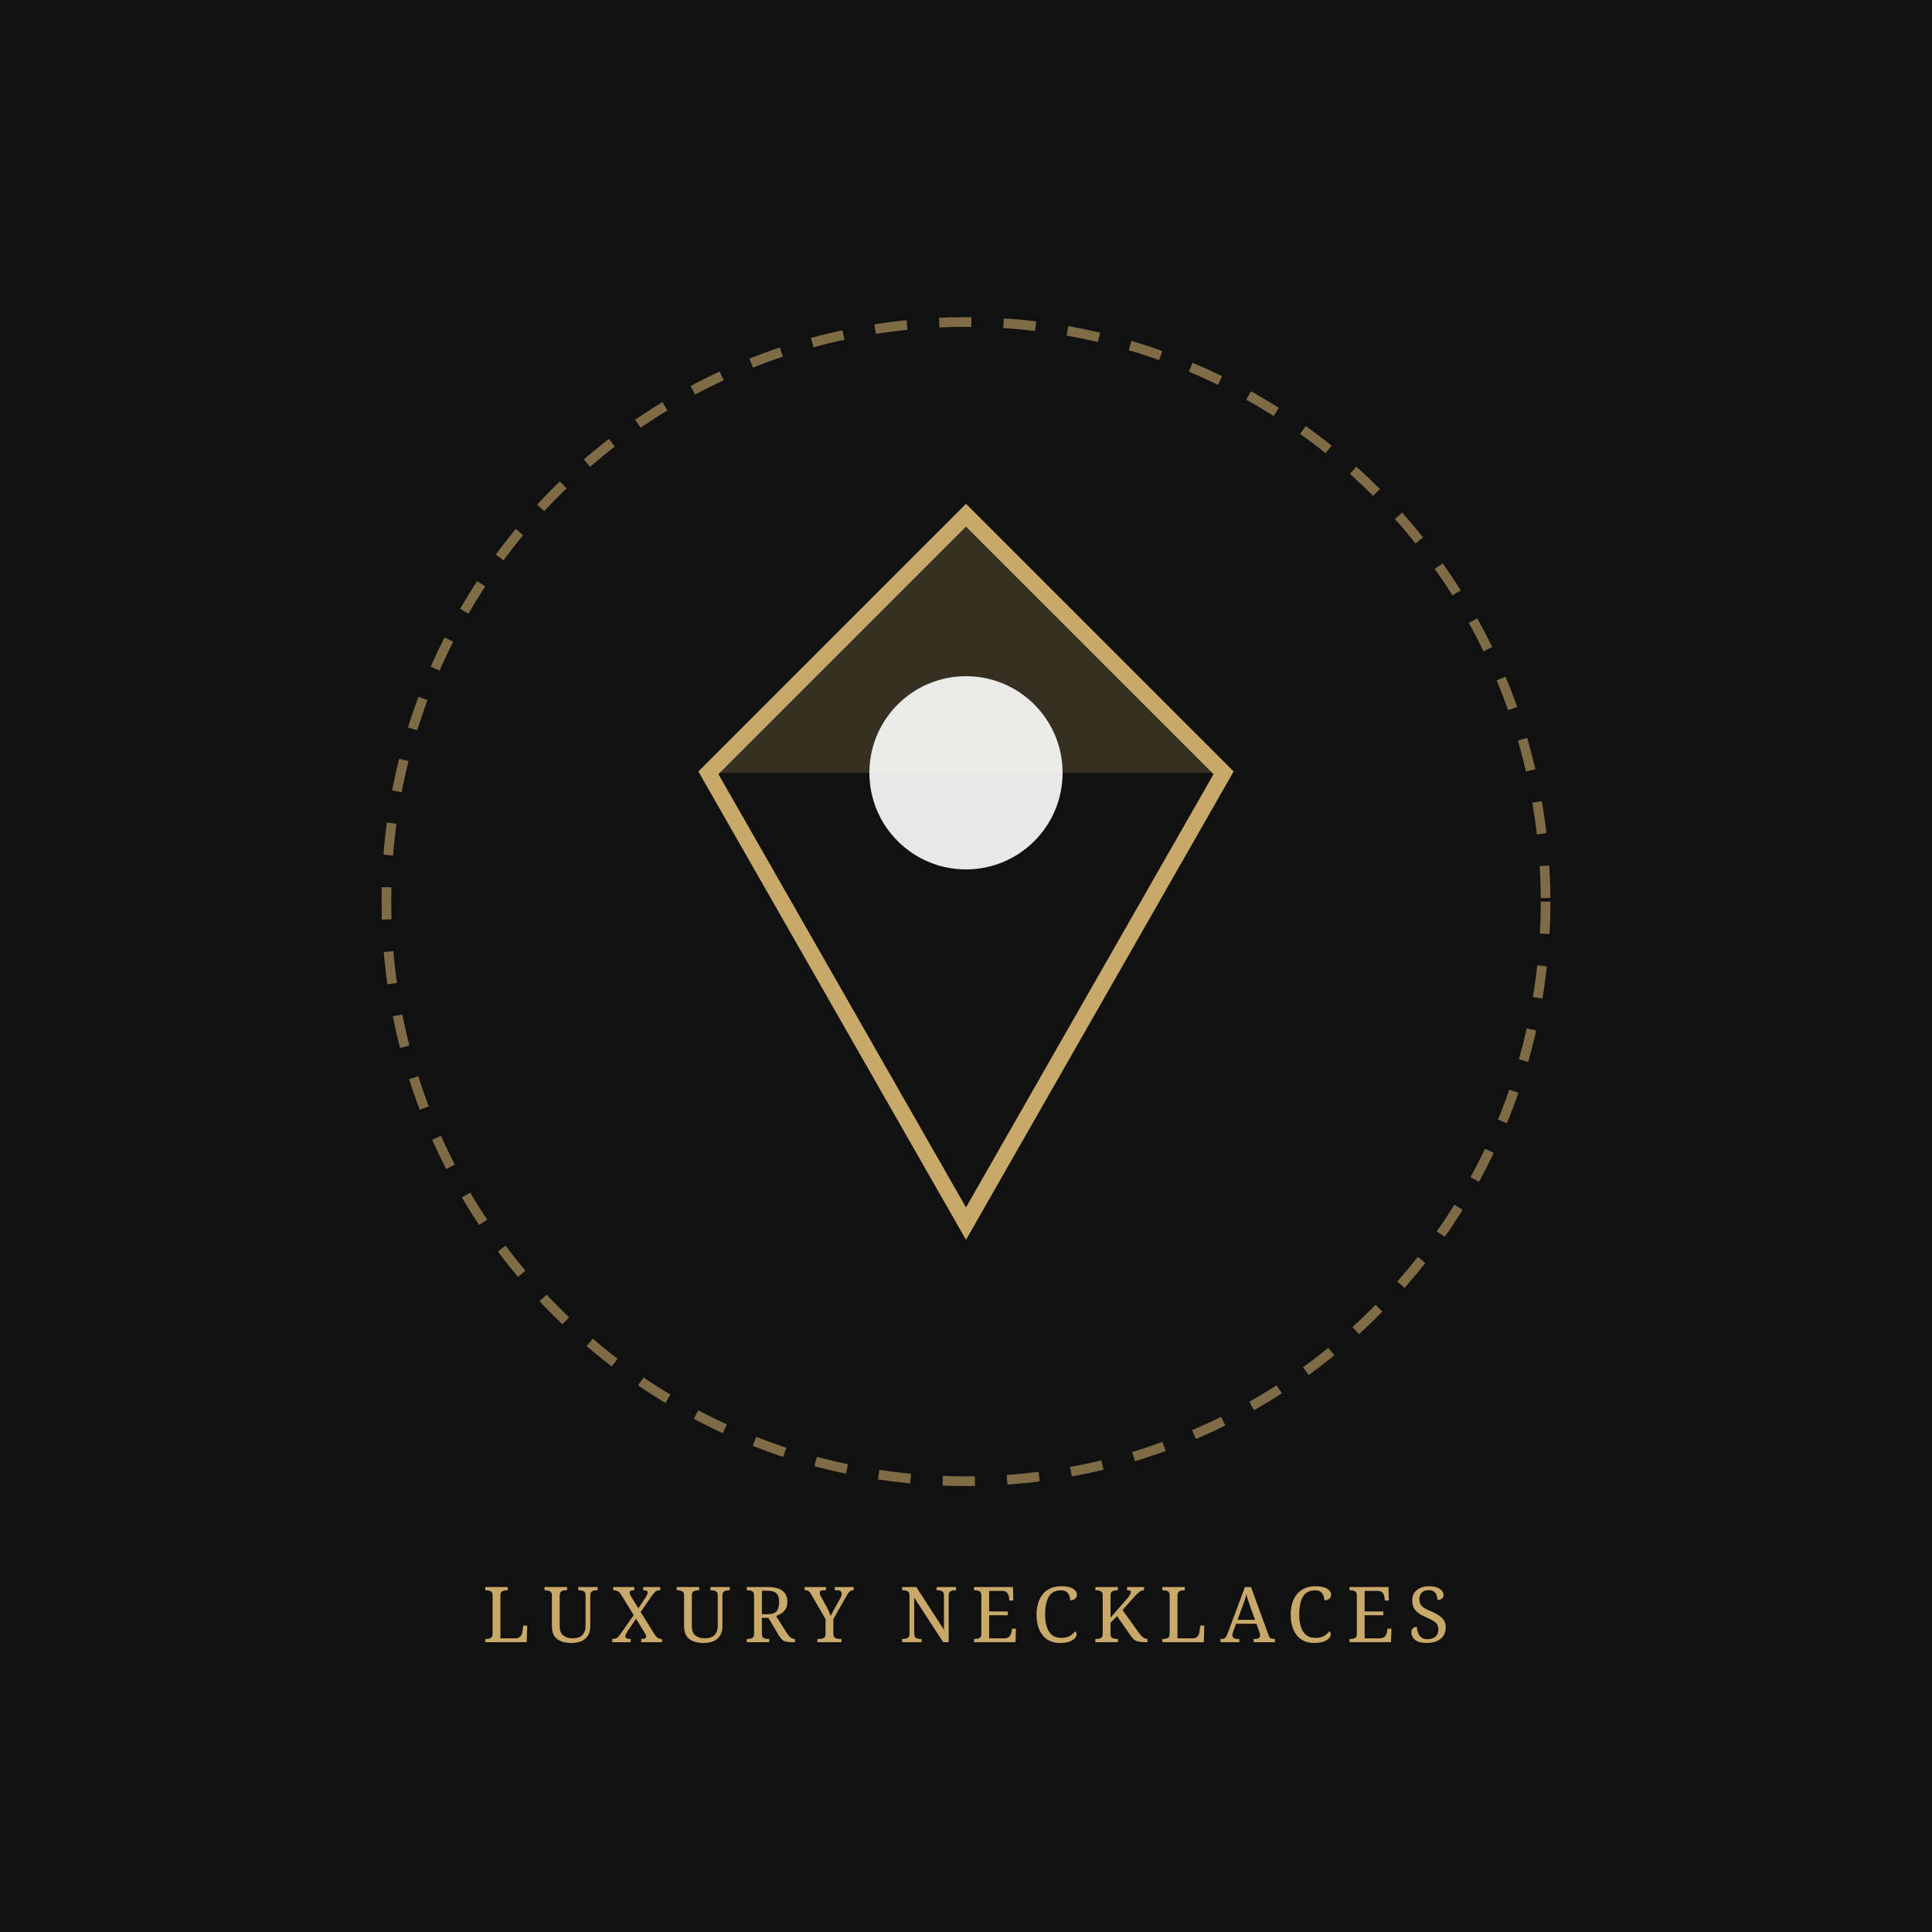
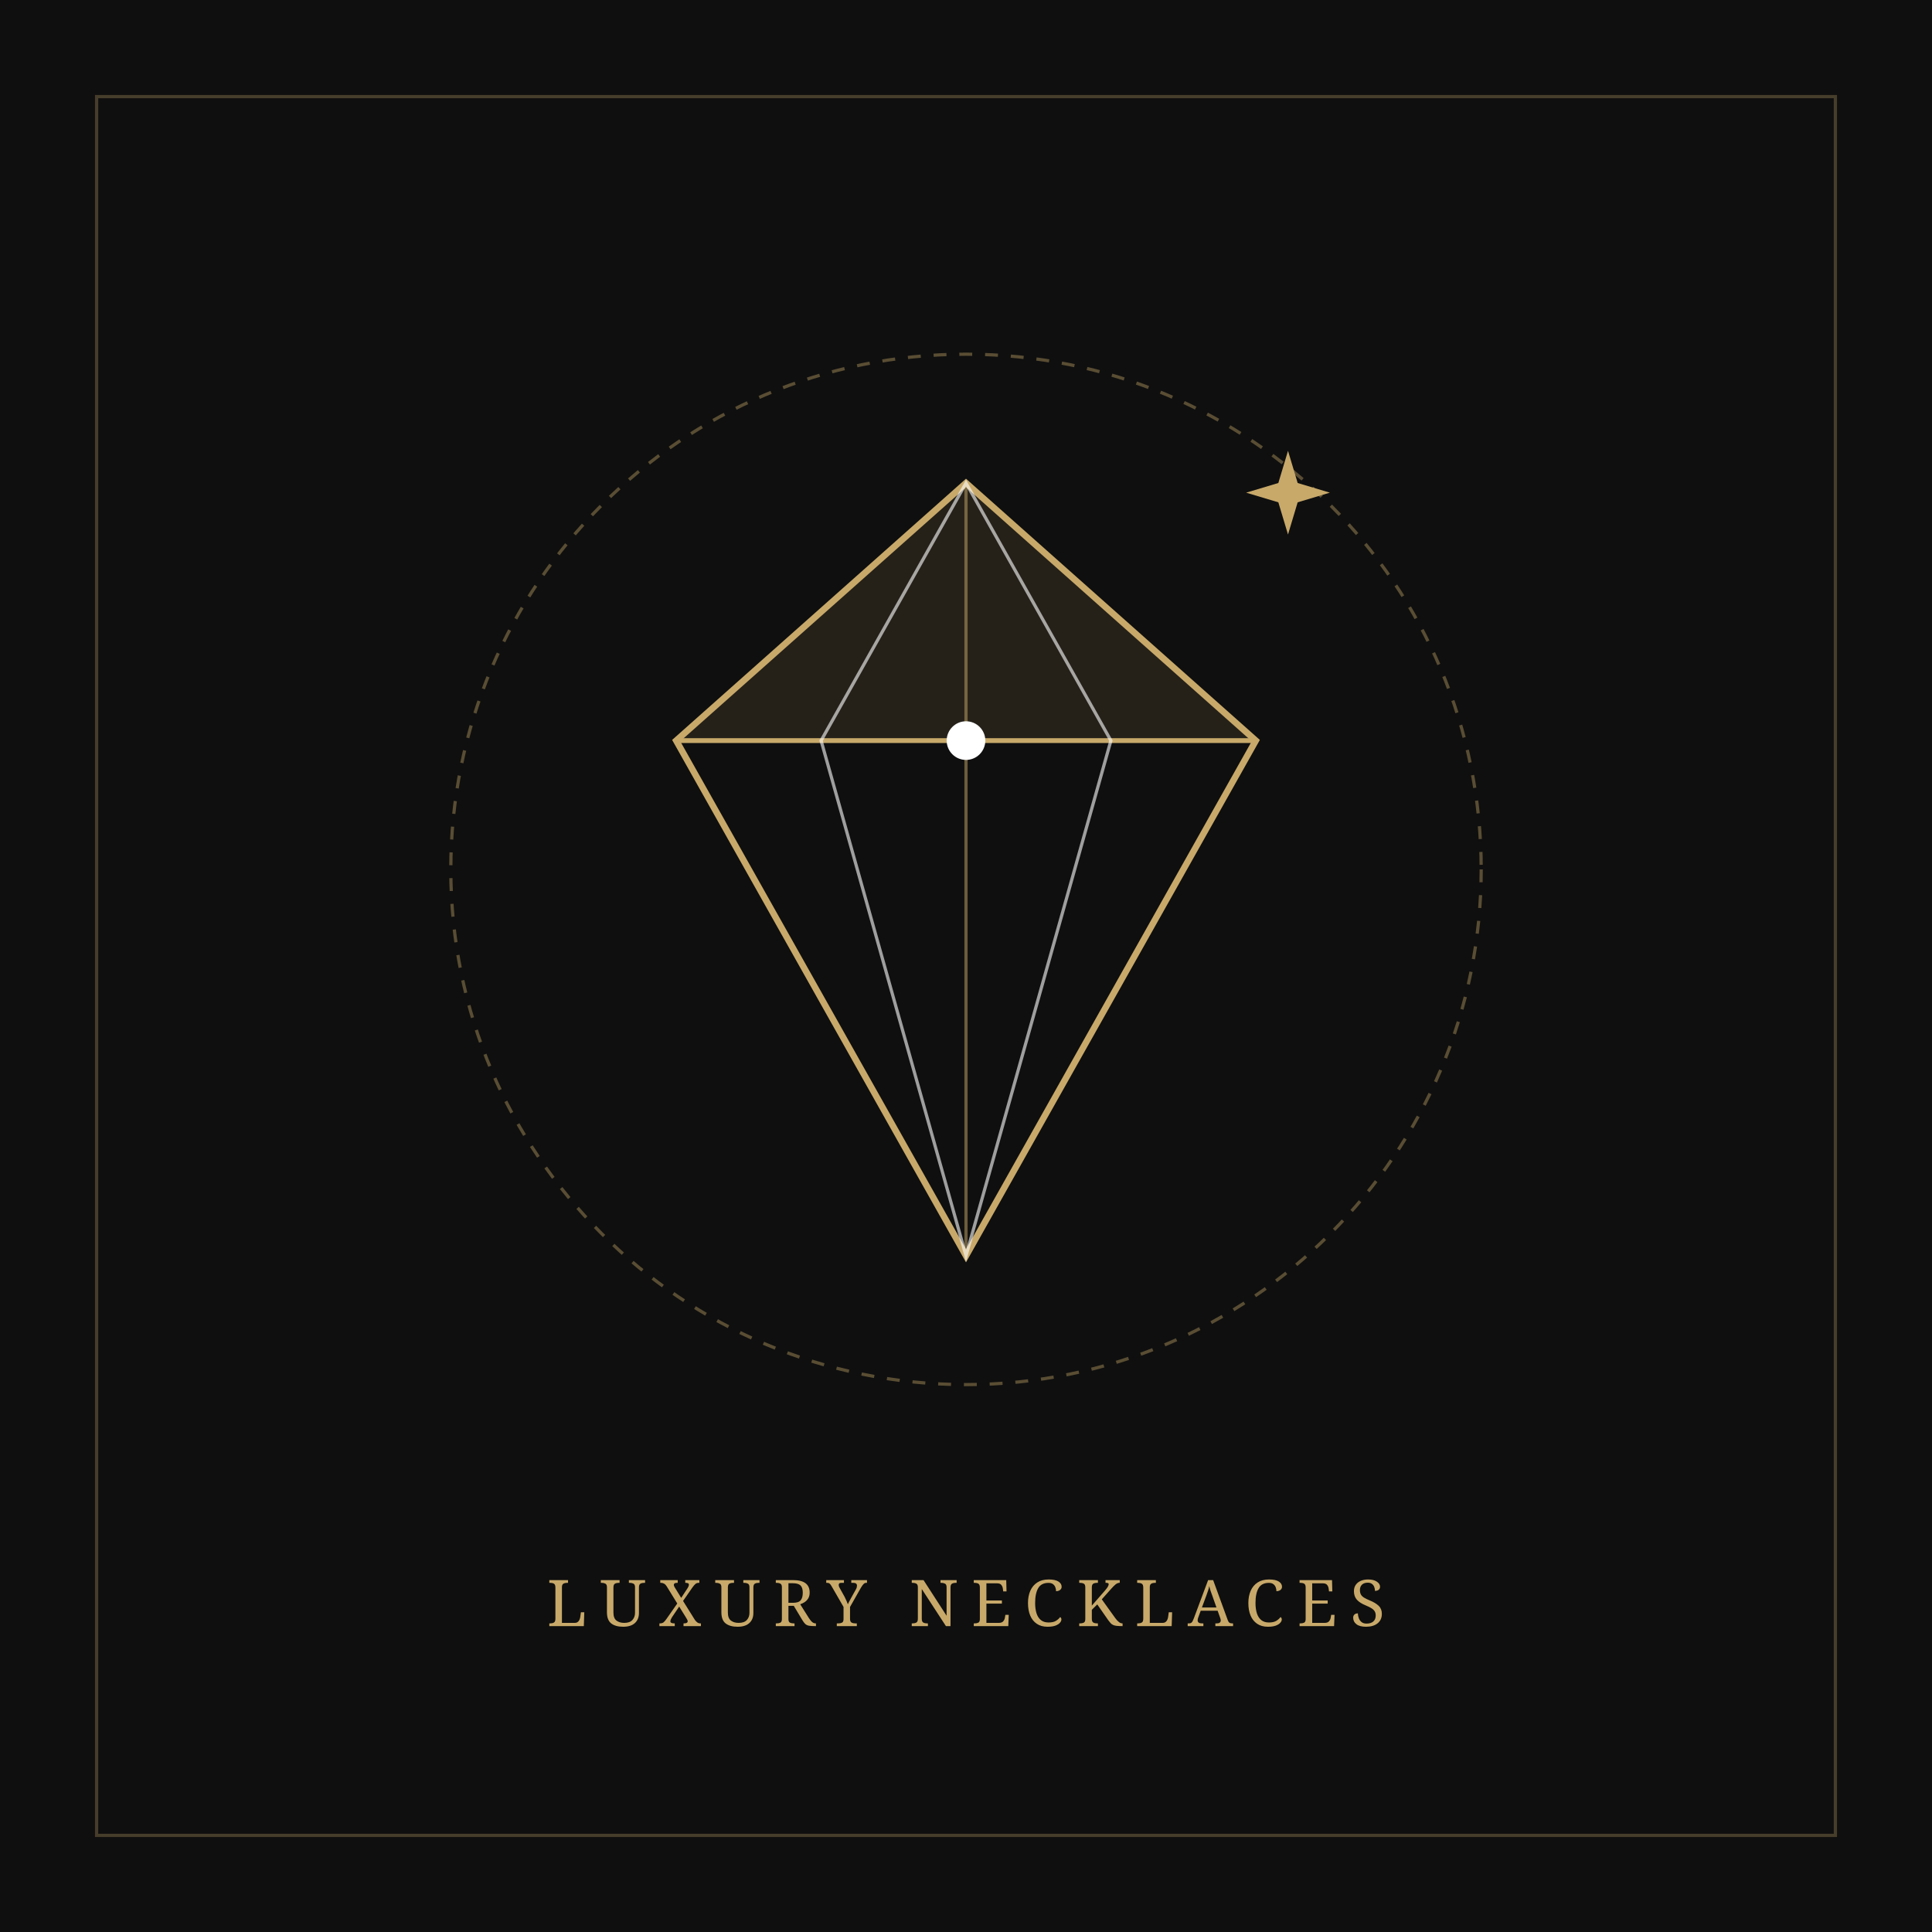
<svg xmlns="http://www.w3.org/2000/svg" viewBox="0 0 600 600" width="100%" height="100%">
-   <rect width="600" height="600" fill="#111111" />
-   <circle cx="300" cy="280" r="180" fill="none" stroke="#C8A96A" stroke-width="3" stroke-dasharray="10,10" opacity="0.6" />
-   <polygon points="300,160 380,240 300,380 220,240" fill="none" stroke="#C8A96A" stroke-width="5" />
-   <polygon points="300,160 380,240 220,240" fill="#C8A96A" opacity="0.2" />
-   <circle cx="300" cy="240" r="30" fill="#FFFFFF" opacity="0.9" />
-   <text x="300" y="510" text-anchor="middle" font-family="'Playfair Display', serif" font-size="24" fill="#C8A96A" letter-spacing="4">LUXURY NECKLACES</text>
+   <rect width="600" height="600" fill="#0F0F0F" />
+   <rect x="30" y="30" width="540" height="540" fill="none" stroke="#C8A96A" stroke-width="1" opacity="0.3" />
+   <circle cx="300" cy="270" r="160" fill="none" stroke="#C8A96A" stroke-width="1" stroke-dasharray="4,4" opacity="0.4" />
+   <polygon points="300,150 390,230 300,390 210,230" fill="none" stroke="#C8A96A" stroke-width="2" />
+   <polygon points="300,150 390,230 210,230" fill="#C8A96A" opacity="0.12" />
+   <line x1="210" y1="230" x2="390" y2="230" stroke="#C8A96A" stroke-width="1.5" />
+   <line x1="300" y1="150" x2="300" y2="390" stroke="#C8A96A" stroke-width="1" opacity="0.5" />
+   <polygon points="300,150 345,230 300,390 255,230" fill="none" stroke="#FFFFFF" stroke-width="1" opacity="0.6" />
+   <circle cx="300" cy="230" r="6" fill="#FFFFFF" />
+   <path d="M 400,140 L 403,150 L 413,153 L 403,156 L 400,166 L 397,156 L 387,153 L 397,150 Z" fill="#C8A96A" />
+   <text x="300" y="505" text-anchor="middle" font-family="'Playfair Display', serif" font-size="20" font-weight="400" fill="#C8A96A" letter-spacing="4">LUXURY NECKLACES</text>
</svg>
